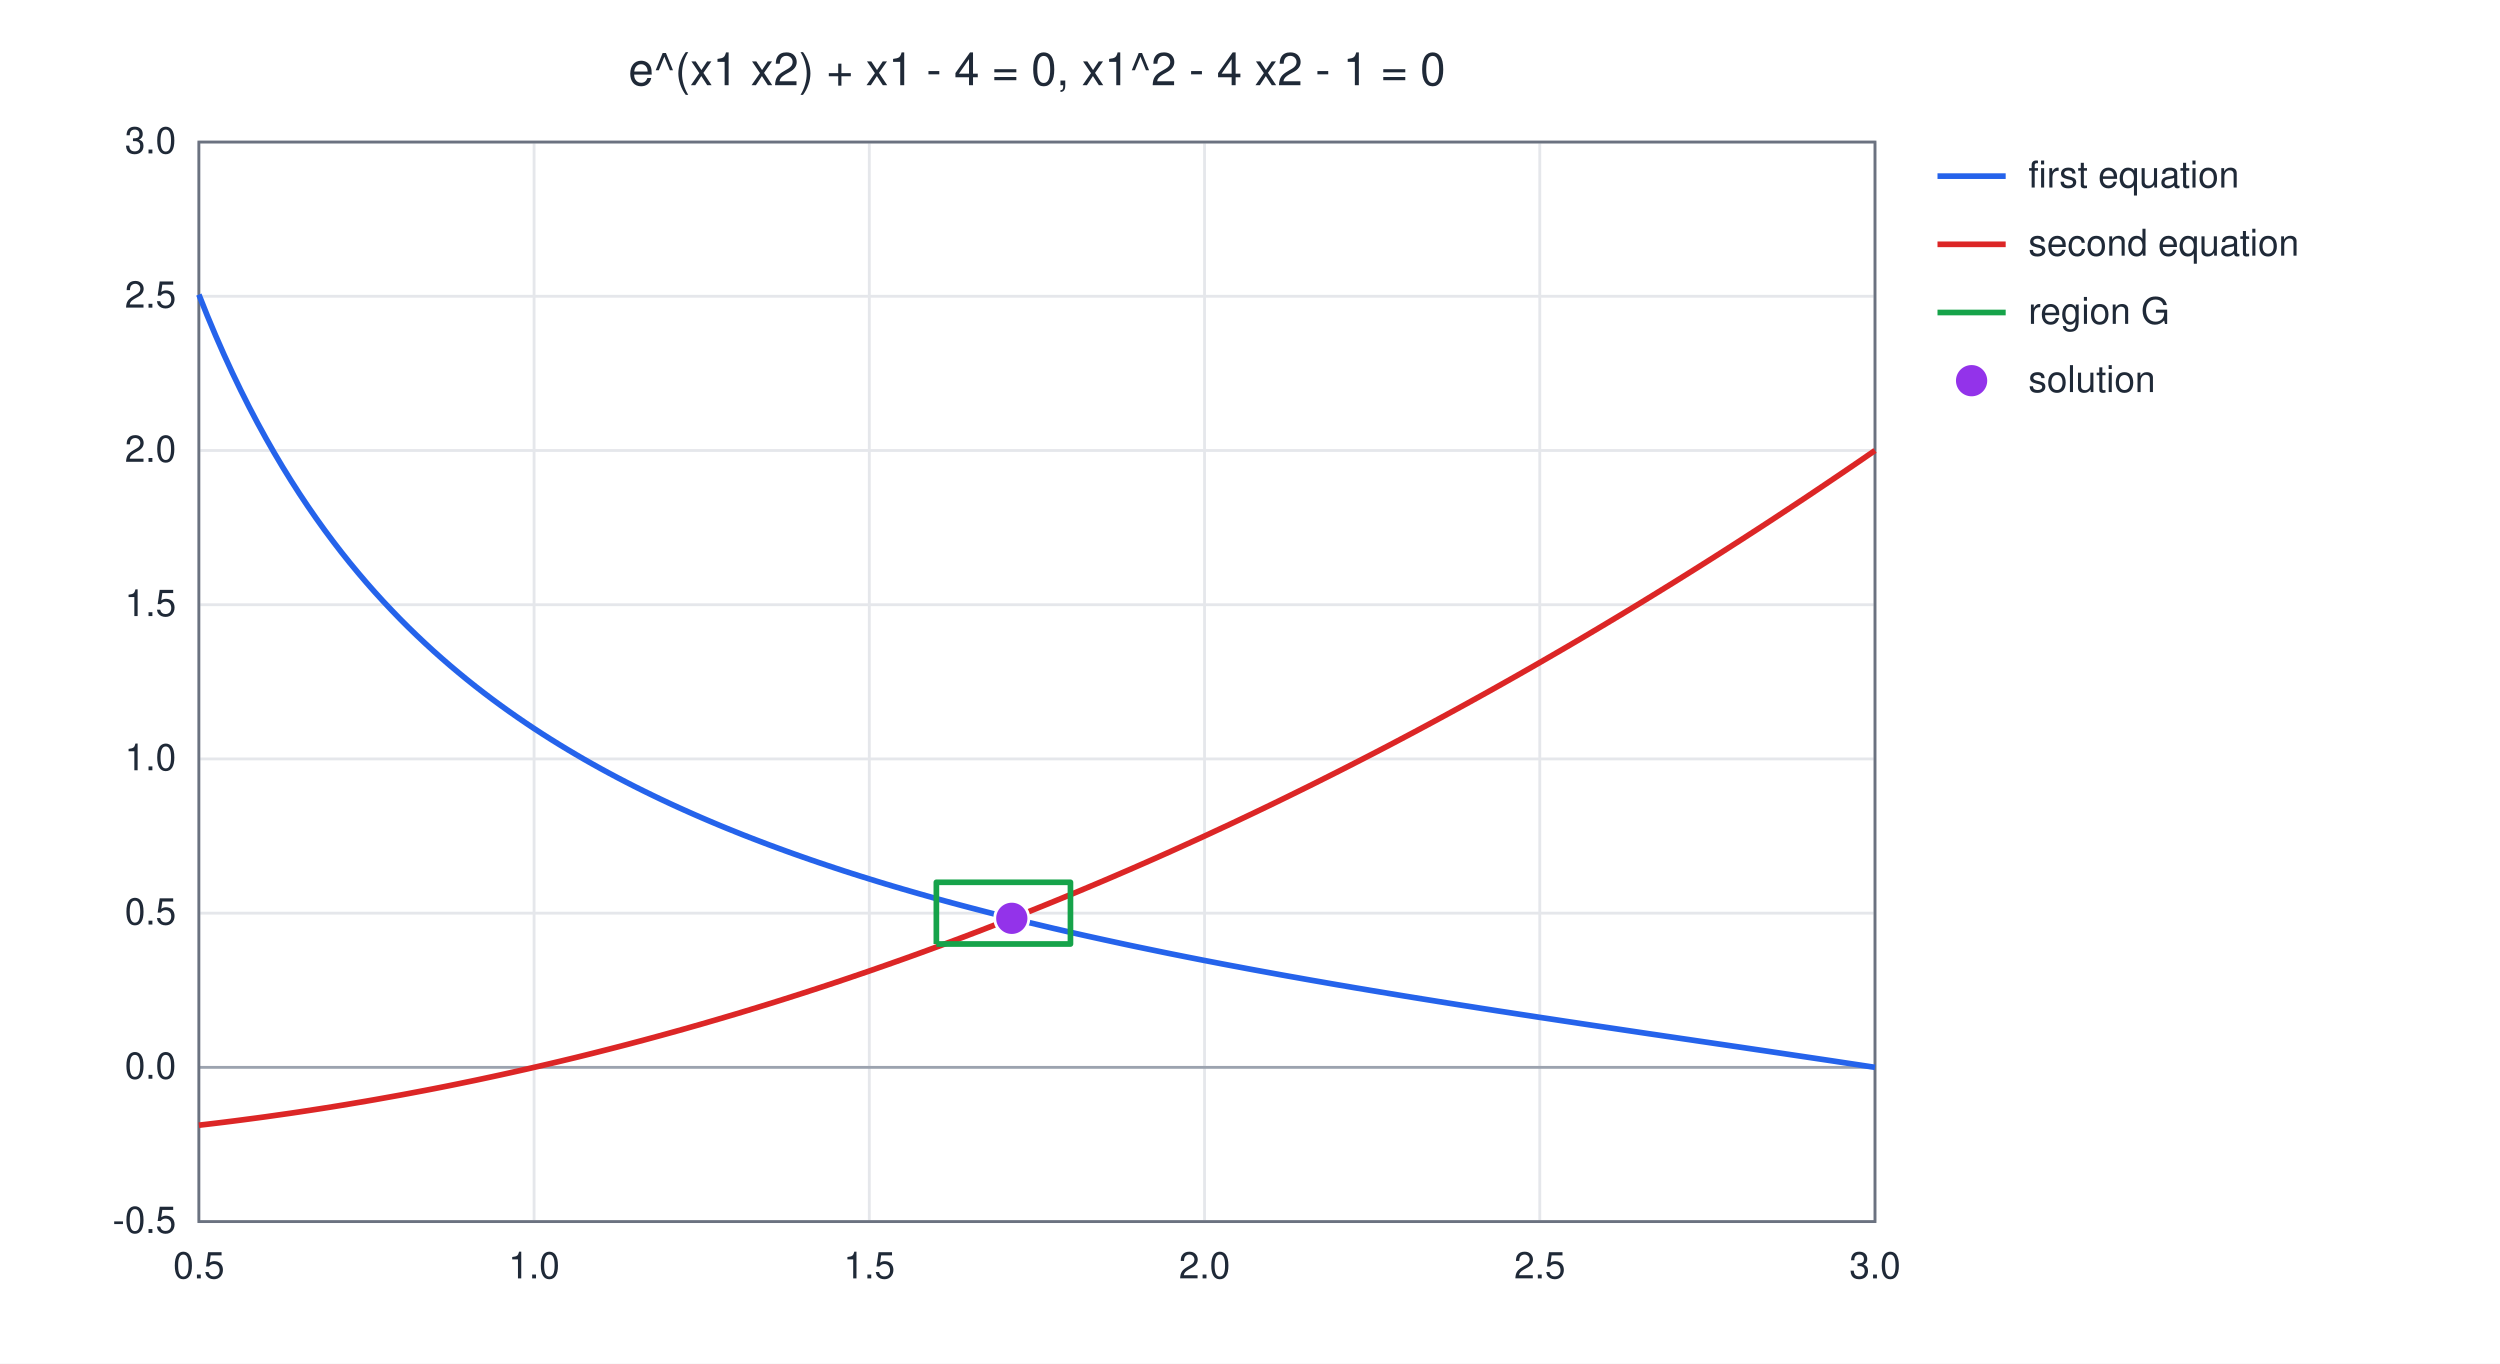
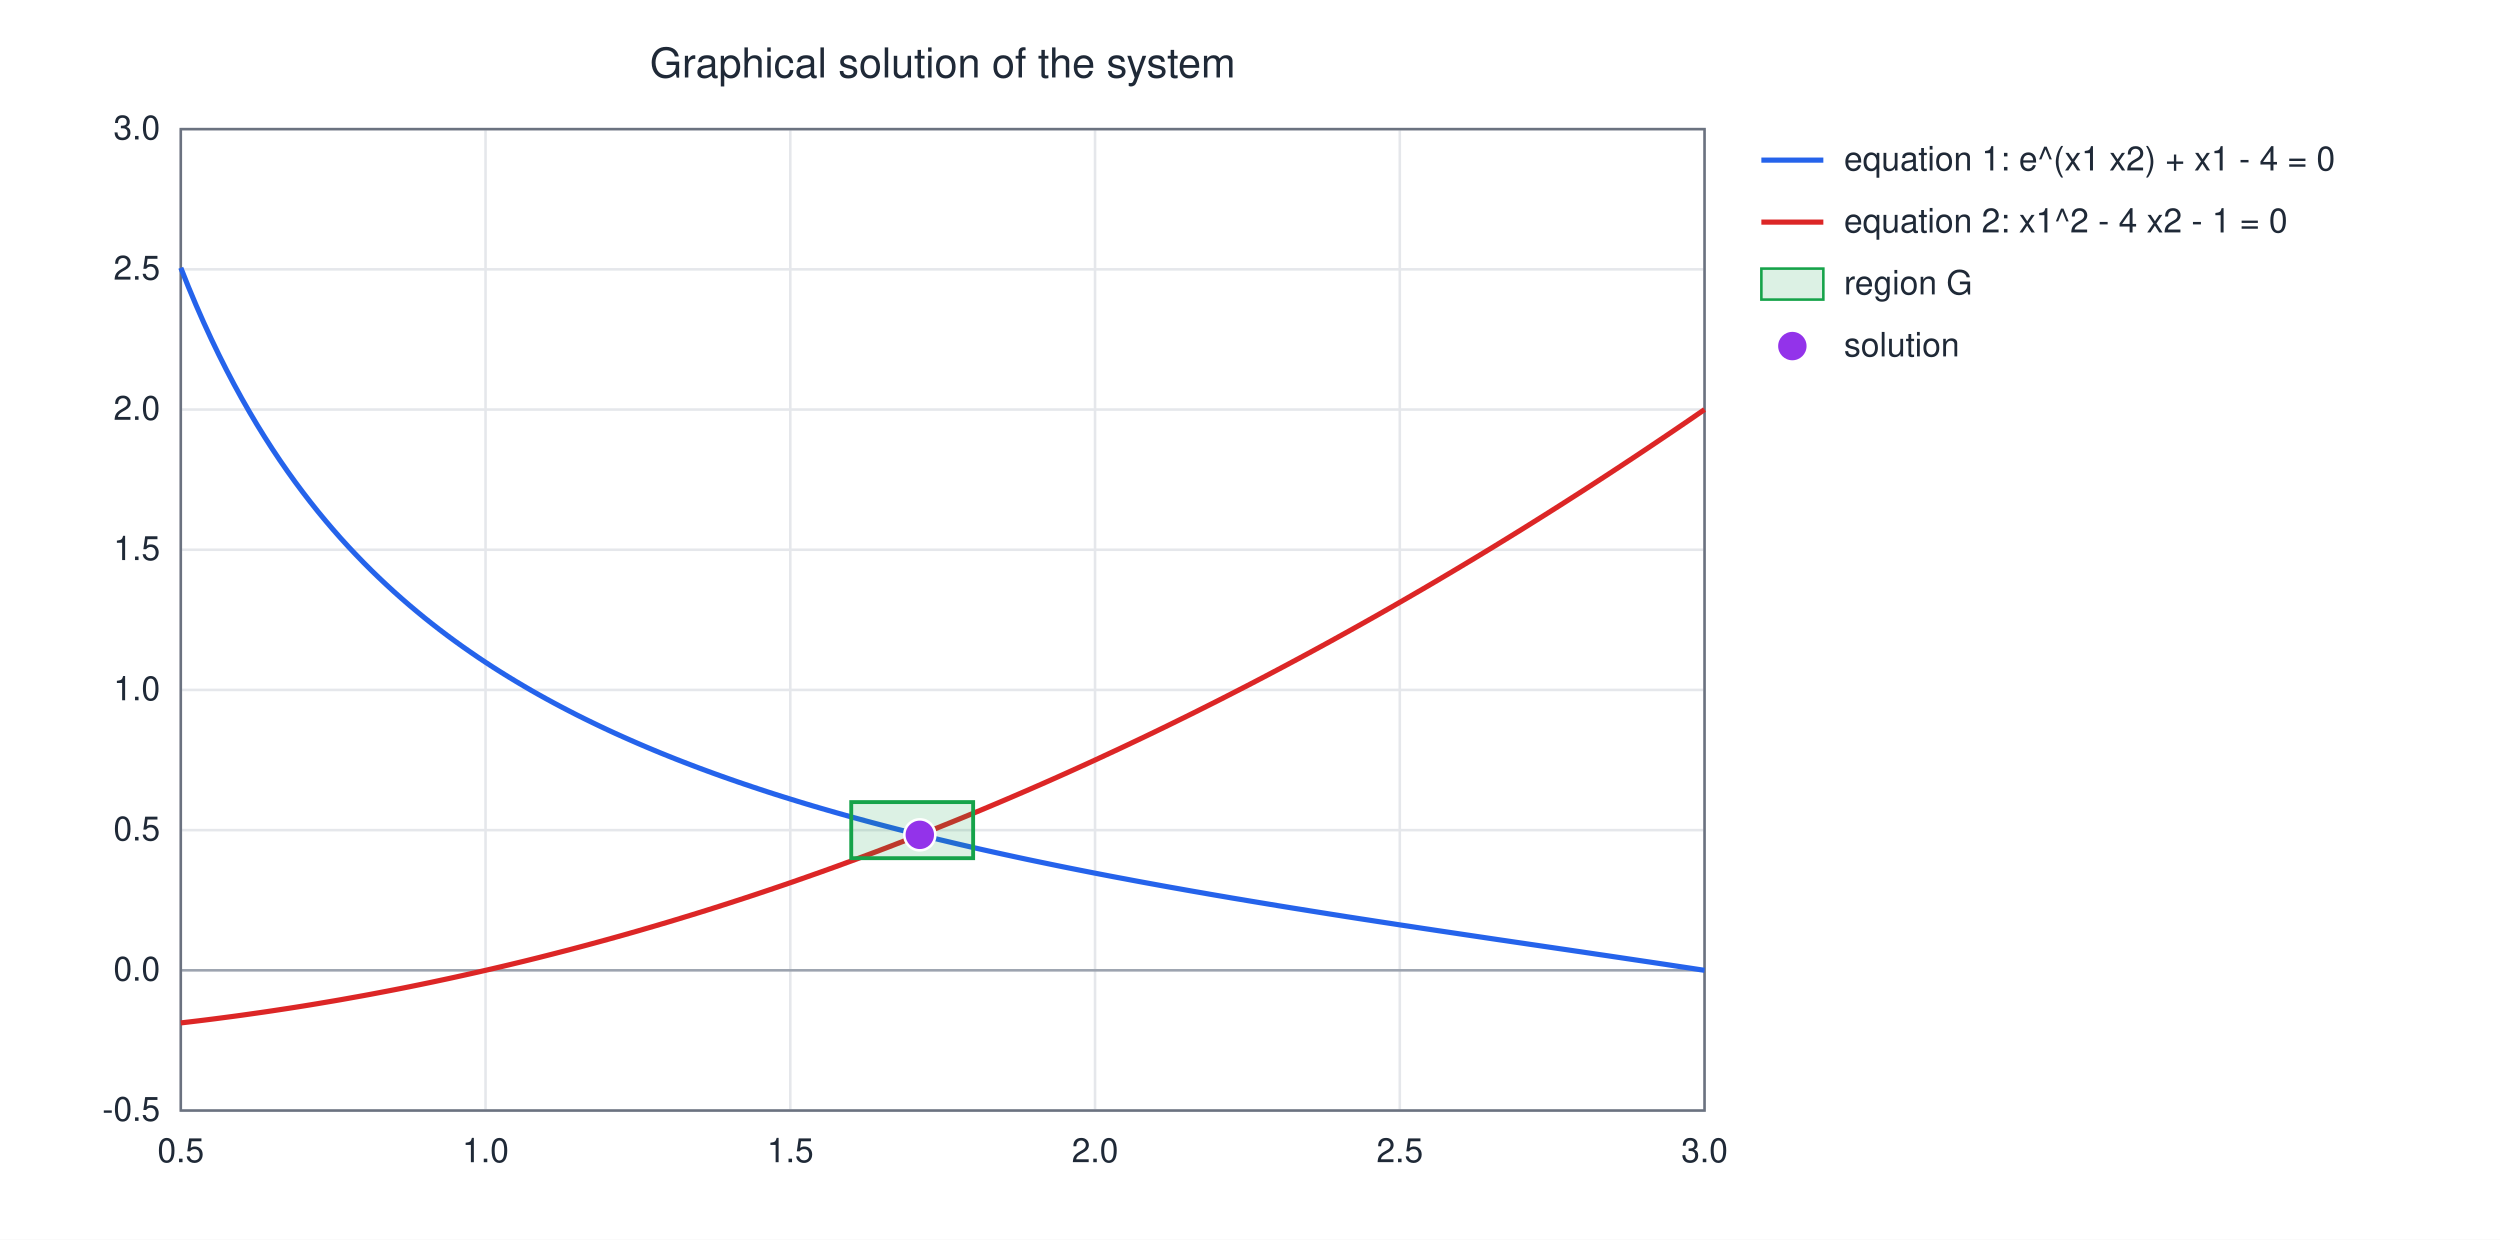
- <svg xmlns="http://www.w3.org/2000/svg" width="880" height="480" viewBox="0 0 880 480" font-family="Helvetica, Arial, sans-serif" fill="#1f2937">
-   <rect width="880" height="480" fill="#ffffff" />
-   <text x="365.00" y="30.00" text-anchor="middle" font-size="16">e^(x1 x2) + x1 - 4 = 0,  x1^2 - 4 x2 - 1 = 0</text>
+ <svg xmlns="http://www.w3.org/2000/svg" width="968" height="480" viewBox="0 0 968 480" font-family="Helvetica, Arial, sans-serif" fill="#1f2937">
+   <rect width="968" height="480" fill="#ffffff" />
+   <text x="365.00" y="30.00" text-anchor="middle" font-size="16">Graphical solution of the system</text>
  <line x1="70.00" y1="50.00" x2="70.00" y2="430.00" stroke="#e5e7eb" stroke-width="1" />
  <text x="70.00" y="450.00" text-anchor="middle" font-size="13">0.5</text>
  <line x1="188.00" y1="50.00" x2="188.00" y2="430.00" stroke="#e5e7eb" stroke-width="1" />
  <text x="188.00" y="450.00" text-anchor="middle" font-size="13">1.0</text>
  <line x1="306.00" y1="50.00" x2="306.00" y2="430.00" stroke="#e5e7eb" stroke-width="1" />
  <text x="306.00" y="450.00" text-anchor="middle" font-size="13">1.5</text>
  <line x1="424.00" y1="50.00" x2="424.00" y2="430.00" stroke="#e5e7eb" stroke-width="1" />
  <text x="424.00" y="450.00" text-anchor="middle" font-size="13">2.0</text>
  <line x1="542.00" y1="50.00" x2="542.00" y2="430.00" stroke="#e5e7eb" stroke-width="1" />
  <text x="542.00" y="450.00" text-anchor="middle" font-size="13">2.5</text>
  <line x1="660.00" y1="50.00" x2="660.00" y2="430.00" stroke="#e5e7eb" stroke-width="1" />
  <text x="660.00" y="450.00" text-anchor="middle" font-size="13">3.0</text>
  <line x1="70.00" y1="430.00" x2="660.00" y2="430.00" stroke="#e5e7eb" stroke-width="1" />
  <text x="62.00" y="434.00" text-anchor="end" font-size="13">-0.5</text>
  <line x1="70.00" y1="375.71" x2="660.00" y2="375.71" stroke="#9ca3af" stroke-width="1" />
  <text x="62.00" y="379.71" text-anchor="end" font-size="13">0.0</text>
  <line x1="70.00" y1="321.43" x2="660.00" y2="321.43" stroke="#e5e7eb" stroke-width="1" />
  <text x="62.00" y="325.43" text-anchor="end" font-size="13">0.5</text>
  <line x1="70.00" y1="267.14" x2="660.00" y2="267.14" stroke="#e5e7eb" stroke-width="1" />
  <text x="62.00" y="271.14" text-anchor="end" font-size="13">1.0</text>
  <line x1="70.00" y1="212.86" x2="660.00" y2="212.86" stroke="#e5e7eb" stroke-width="1" />
  <text x="62.00" y="216.86" text-anchor="end" font-size="13">1.5</text>
  <line x1="70.00" y1="158.57" x2="660.00" y2="158.57" stroke="#e5e7eb" stroke-width="1" />
  <text x="62.00" y="162.57" text-anchor="end" font-size="13">2.0</text>
  <line x1="70.00" y1="104.29" x2="660.00" y2="104.29" stroke="#e5e7eb" stroke-width="1" />
  <text x="62.00" y="108.29" text-anchor="end" font-size="13">2.5</text>
  <line x1="70.00" y1="50.00" x2="660.00" y2="50.00" stroke="#e5e7eb" stroke-width="1" />
  <text x="62.00" y="54.00" text-anchor="end" font-size="13">3.0</text>
  <rect x="70.00" y="50.00" width="590.00" height="380.00" fill="none" stroke="#6b7280" />
  <polyline points="70.00,103.69 72.95,111.08 75.90,118.12 78.85,124.84 81.80,131.26 84.75,137.39 87.70,143.26 90.65,148.88 93.60,154.27 96.55,159.44 99.50,164.41 102.45,169.18 105.40,173.78 108.35,178.20 111.30,182.46 114.25,186.57 117.20,190.53 120.15,194.36 123.10,198.06 126.05,201.63 129.00,205.09 131.95,208.44 134.90,211.68 137.85,214.81 140.80,217.86 143.75,220.81 146.70,223.67 149.65,226.45 152.60,229.16 155.55,231.78 158.50,234.33 161.45,236.81 164.40,239.23 167.35,241.58 170.30,243.87 173.25,246.10 176.20,248.27 179.15,250.39 182.10,252.45 185.05,254.47 188.00,256.44 190.95,258.36 193.90,260.23 196.85,262.06 199.80,263.85 202.75,265.60 205.70,267.32 208.65,268.99 211.60,270.63 214.55,272.23 217.50,273.80 220.45,275.33 223.40,276.84 226.35,278.31 229.30,279.75 232.25,281.17 235.20,282.56 238.15,283.92 241.10,285.25 244.05,286.56 247.00,287.85 249.95,289.11 252.90,290.35 255.85,291.57 258.80,292.76 261.75,293.94 264.70,295.09 267.65,296.22 270.60,297.34 273.55,298.43 276.50,299.51 279.45,300.57 282.40,301.61 285.35,302.64 288.30,303.65 291.25,304.64 294.20,305.62 297.15,306.59 300.10,307.54 303.05,308.47 306.00,309.39 308.95,310.30 311.90,311.20 314.85,312.08 317.80,312.95 320.75,313.80 323.70,314.65 326.65,315.48 329.60,316.31 332.55,317.12 335.50,317.92 338.45,318.71 341.40,319.49 344.35,320.26 347.30,321.03 350.25,321.78 353.20,322.52 356.15,323.25 359.10,323.98 362.05,324.70 365.00,325.40 367.95,326.10 370.90,326.80 373.85,327.48 376.80,328.16 379.75,328.83 382.70,329.49 385.65,330.14 388.60,330.79 391.55,331.43 394.50,332.07 397.45,332.70 400.40,333.32 403.35,333.93 406.30,334.54 409.25,335.15 412.20,335.75 415.15,336.34 418.10,336.93 421.05,337.51 424.00,338.09 426.95,338.66 429.90,339.23 432.85,339.79 435.80,340.34 438.75,340.90 441.70,341.45 444.65,341.99 447.60,342.53 450.55,343.07 453.50,343.60 456.45,344.12 459.40,344.65 462.35,345.17 465.30,345.68 468.25,346.20 471.20,346.71 474.15,347.21 477.10,347.72 480.05,348.21 483.00,348.71 485.95,349.20 488.90,349.69 491.85,350.18 494.80,350.67 497.75,351.15 500.70,351.63 503.65,352.10 506.60,352.58 509.55,353.05 512.50,353.52 515.45,353.99 518.40,354.45 521.35,354.92 524.30,355.38 527.25,355.84 530.20,356.29 533.15,356.75 536.10,357.20 539.05,357.65 542.00,358.11 544.95,358.55 547.90,359.00 550.85,359.45 553.80,359.89 556.75,360.34 559.70,360.78 562.65,361.22 565.60,361.66 568.55,362.10 571.50,362.54 574.45,362.98 577.40,363.42 580.35,363.86 583.30,364.29 586.25,364.73 589.20,365.16 592.15,365.60 595.10,366.03 598.05,366.47 601.00,366.90 603.95,367.34 606.90,367.77 609.85,368.21 612.80,368.64 615.75,369.08 618.70,369.52 621.65,369.95 624.60,370.39 627.55,370.83 630.50,371.27 633.45,371.71 636.40,372.15 639.35,372.59 642.30,373.03 645.25,373.47 648.20,373.92 651.15,374.37 654.10,374.81 657.05,375.26 660.00,375.71" fill="none" stroke="#2563eb" stroke-width="2" stroke-linejoin="round" />
  <line x1="682.00" y1="62.00" x2="706.00" y2="62.00" stroke="#2563eb" stroke-width="2" />
-   <text x="714.00" y="66.00" text-anchor="start" font-size="13">first equation</text>
+   <text x="714.00" y="66.00" text-anchor="start" font-size="13">equation 1: e^(x1 x2) + x1 - 4 = 0</text>
  <polyline points="70.00,396.07 72.95,395.73 75.90,395.38 78.85,395.02 81.80,394.65 84.75,394.27 87.70,393.88 90.65,393.49 93.60,393.09 96.55,392.67 99.50,392.25 102.45,391.83 105.40,391.39 108.35,390.94 111.30,390.49 114.25,390.03 117.20,389.56 120.15,389.08 123.10,388.59 126.05,388.09 129.00,387.59 131.95,387.08 134.90,386.55 137.85,386.02 140.80,385.49 143.75,384.94 146.70,384.38 149.65,383.82 152.60,383.25 155.55,382.67 158.50,382.08 161.45,381.48 164.40,380.87 167.35,380.26 170.30,379.63 173.25,379.00 176.20,378.36 179.15,377.71 182.10,377.05 185.05,376.39 188.00,375.71 190.95,375.03 193.90,374.34 196.85,373.64 199.80,372.93 202.75,372.22 205.70,371.49 208.65,370.76 211.60,370.01 214.55,369.26 217.50,368.50 220.45,367.74 223.40,366.96 226.35,366.18 229.30,365.38 232.25,364.58 235.20,363.77 238.15,362.95 241.10,362.13 244.05,361.29 247.00,360.45 249.95,359.59 252.90,358.73 255.85,357.86 258.80,356.99 261.75,356.10 264.70,355.20 267.65,354.30 270.60,353.39 273.55,352.47 276.50,351.54 279.45,350.60 282.40,349.66 285.35,348.70 288.30,347.74 291.25,346.77 294.20,345.79 297.15,344.80 300.10,343.80 303.05,342.80 306.00,341.79 308.95,340.76 311.90,339.73 314.85,338.69 317.80,337.65 320.75,336.59 323.70,335.53 326.65,334.45 329.60,333.37 332.55,332.28 335.50,331.18 338.45,330.08 341.40,328.96 344.35,327.84 347.30,326.70 350.25,325.56 353.20,324.41 356.15,323.26 359.10,322.09 362.05,320.92 365.00,319.73 367.95,318.54 370.90,317.34 373.85,316.13 376.80,314.91 379.75,313.69 382.70,312.45 385.65,311.21 388.60,309.96 391.55,308.70 394.50,307.43 397.45,306.16 400.40,304.87 403.35,303.58 406.30,302.28 409.25,300.97 412.20,299.65 415.15,298.32 418.10,296.98 421.05,295.64 424.00,294.29 426.95,292.92 429.90,291.55 432.85,290.18 435.80,288.79 438.75,287.39 441.70,285.99 444.65,284.58 447.60,283.16 450.55,281.73 453.50,280.29 456.45,278.84 459.40,277.39 462.35,275.93 465.30,274.45 468.25,272.97 471.20,271.49 474.15,269.99 477.10,268.48 480.05,266.97 483.00,265.45 485.95,263.92 488.90,262.38 491.85,260.83 494.80,259.27 497.75,257.71 500.70,256.13 503.65,254.55 506.60,252.96 509.55,251.36 512.50,249.75 515.45,248.14 518.40,246.51 521.35,244.88 524.30,243.24 527.25,241.59 530.20,239.93 533.15,238.27 536.10,236.59 539.05,234.91 542.00,233.21 544.95,231.51 547.90,229.80 550.85,228.09 553.80,226.36 556.75,224.63 559.70,222.88 562.65,221.13 565.60,219.37 568.55,217.60 571.50,215.83 574.45,214.04 577.40,212.25 580.35,210.44 583.30,208.63 586.25,206.81 589.20,204.99 592.15,203.15 595.10,201.30 598.05,199.45 601.00,197.59 603.95,195.72 606.90,193.84 609.85,191.95 612.80,190.06 615.75,188.15 618.70,186.24 621.65,184.32 624.60,182.39 627.55,180.45 630.50,178.50 633.45,176.55 636.40,174.59 639.35,172.61 642.30,170.63 645.25,168.64 648.20,166.65 651.15,164.64 654.10,162.63 657.05,160.60 660.00,158.57" fill="none" stroke="#dc2626" stroke-width="2" stroke-linejoin="round" />
  <line x1="682.00" y1="86.00" x2="706.00" y2="86.00" stroke="#dc2626" stroke-width="2" />
-   <text x="714.00" y="90.00" text-anchor="start" font-size="13">second equation</text>
-   <polyline points="329.60,332.29 376.80,332.29 376.80,310.57 329.60,310.57 329.60,332.29" fill="none" stroke="#16a34a" stroke-width="2" stroke-linejoin="round" />
-   <line x1="682.00" y1="110.00" x2="706.00" y2="110.00" stroke="#16a34a" stroke-width="2" />
+   <text x="714.00" y="90.00" text-anchor="start" font-size="13">equation 2: x1^2 - 4 x2 - 1 = 0</text>
+   <polygon points="329.60,332.29 376.80,332.29 376.80,310.57 329.60,310.57 329.60,332.29" fill="#16a34a" fill-opacity="0.15" stroke="#16a34a" stroke-width="1.5" />
+   <rect x="682.00" y="104.00" width="24" height="12" fill="#16a34a" fill-opacity="0.15" stroke="#16a34a" />
  <text x="714.00" y="114.00" text-anchor="start" font-size="13">region G</text>
  <circle cx="356.15" cy="323.25" r="6" fill="#9333ea" stroke="#ffffff" />
  <circle cx="694.00" cy="134.00" r="6" fill="#9333ea" stroke="#ffffff" />
  <text x="714.00" y="138.00" text-anchor="start" font-size="13">solution</text>
</svg>
